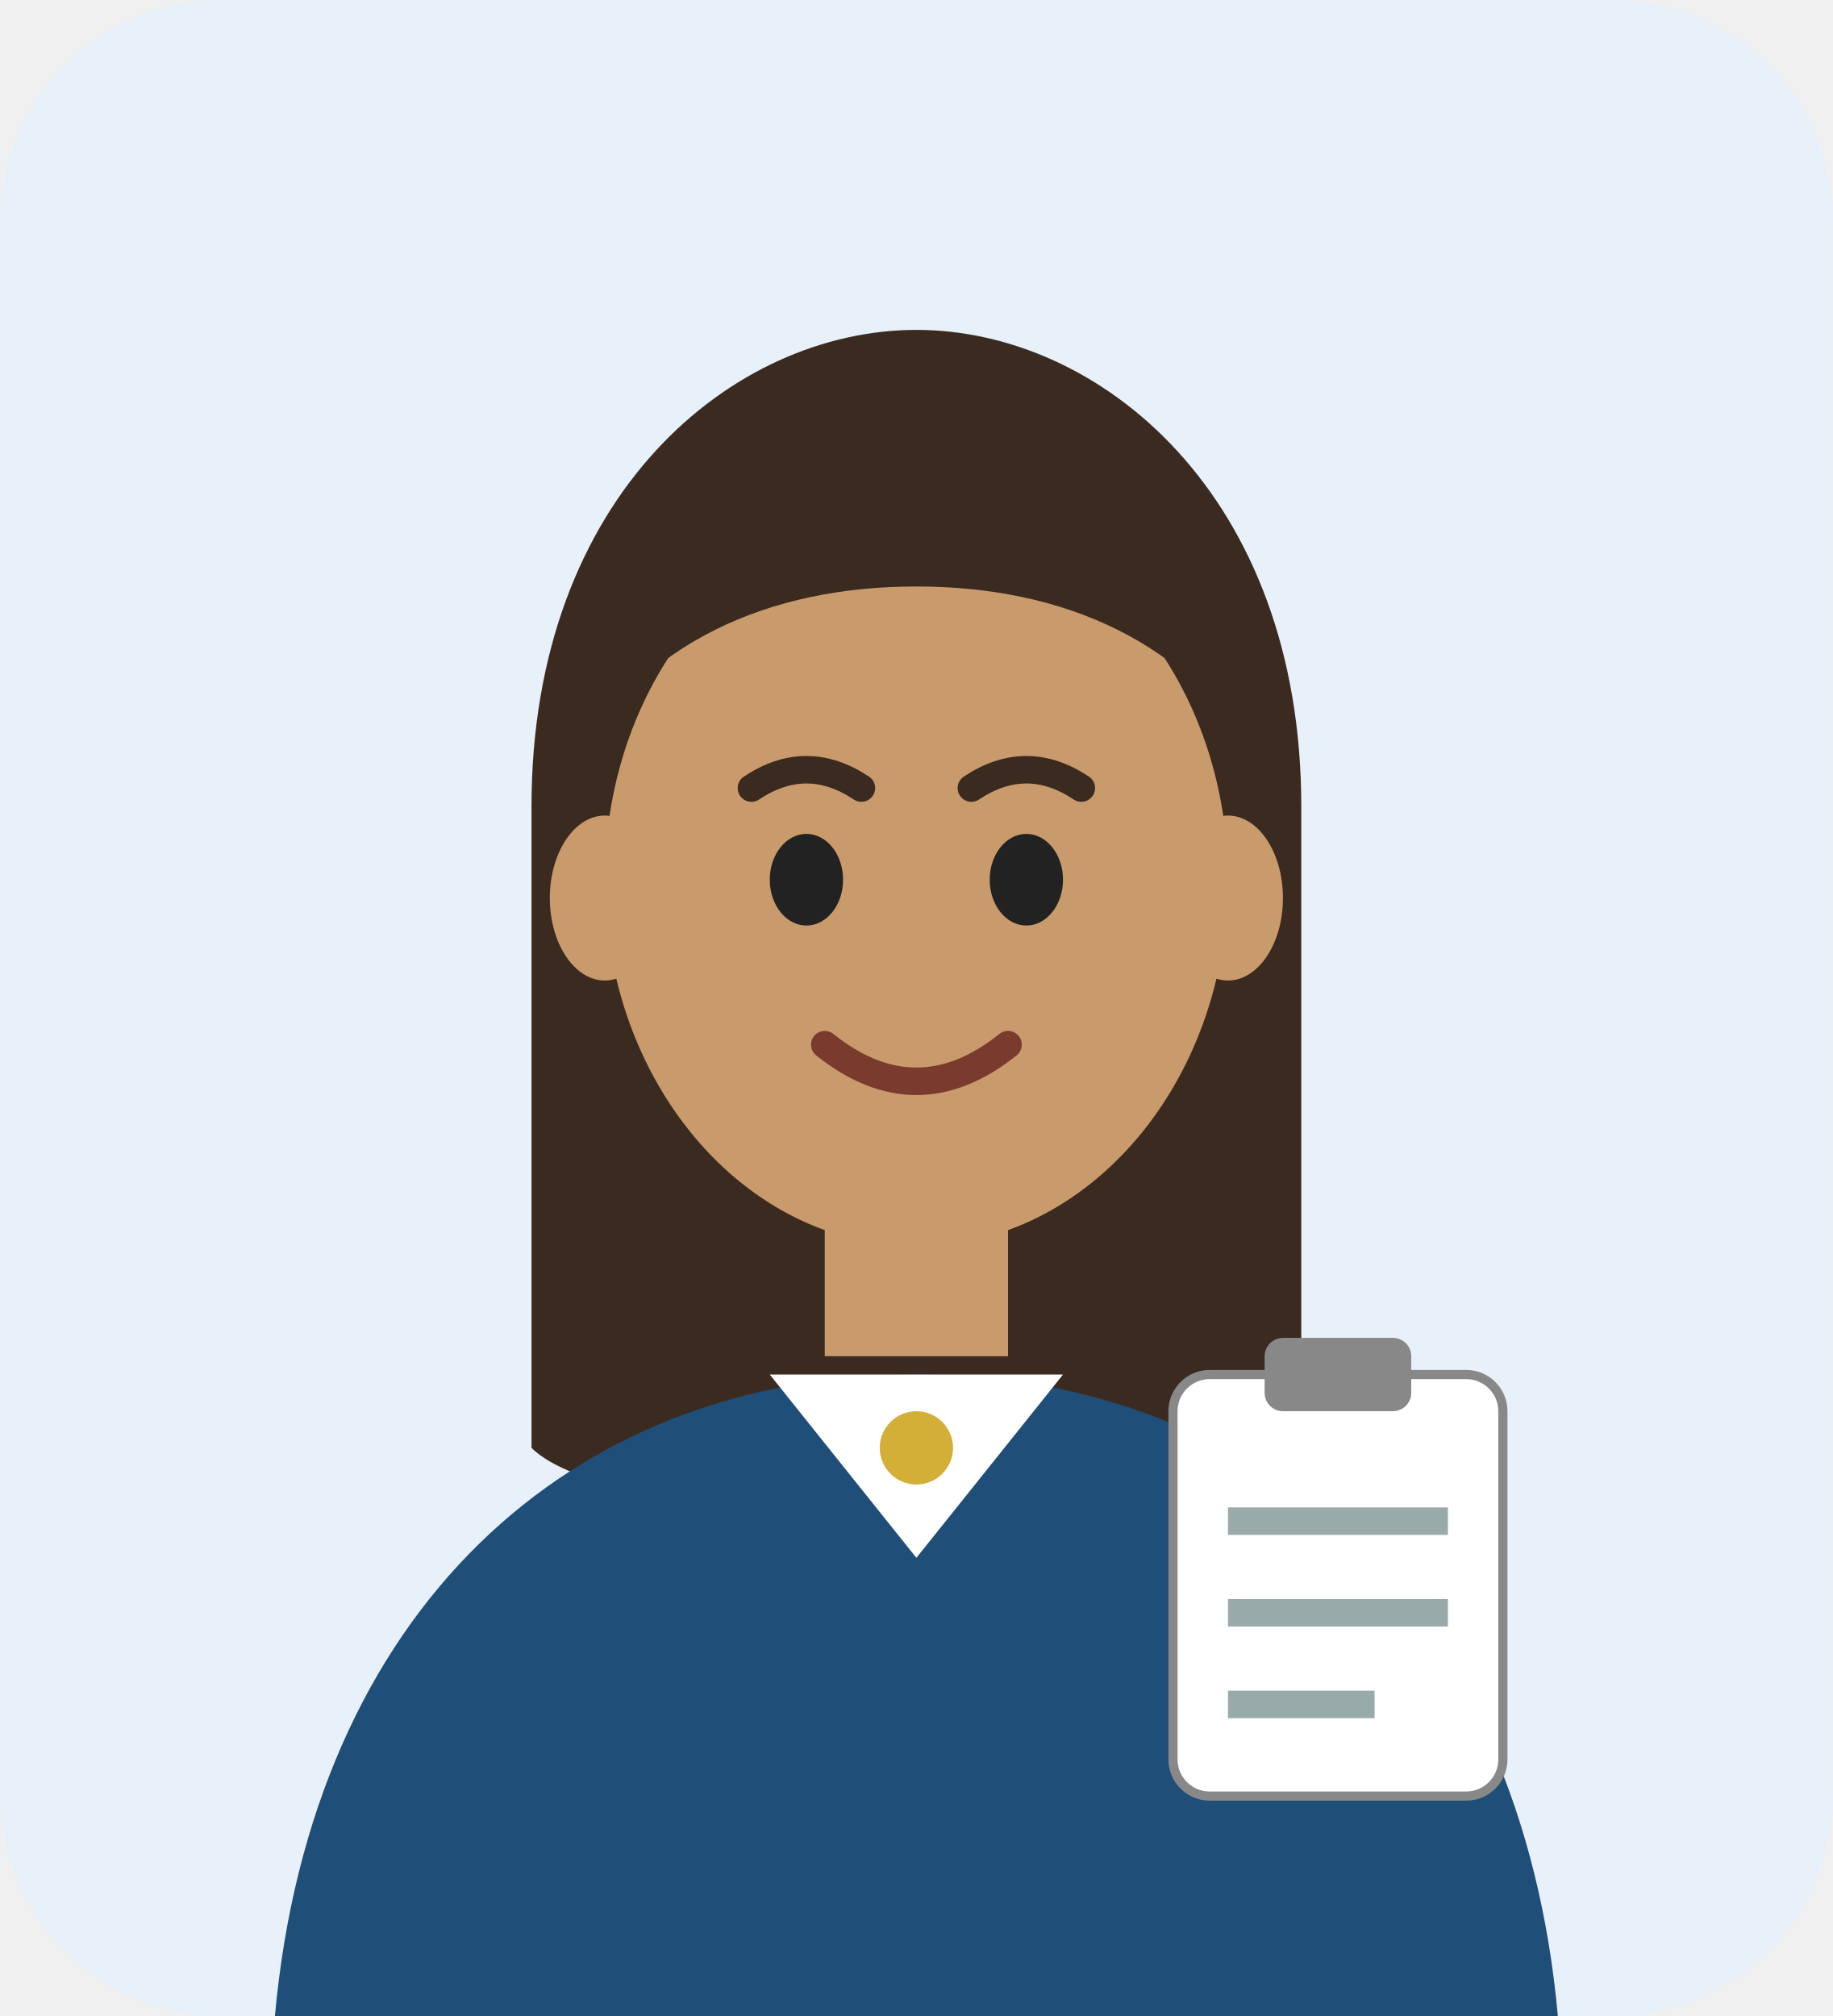
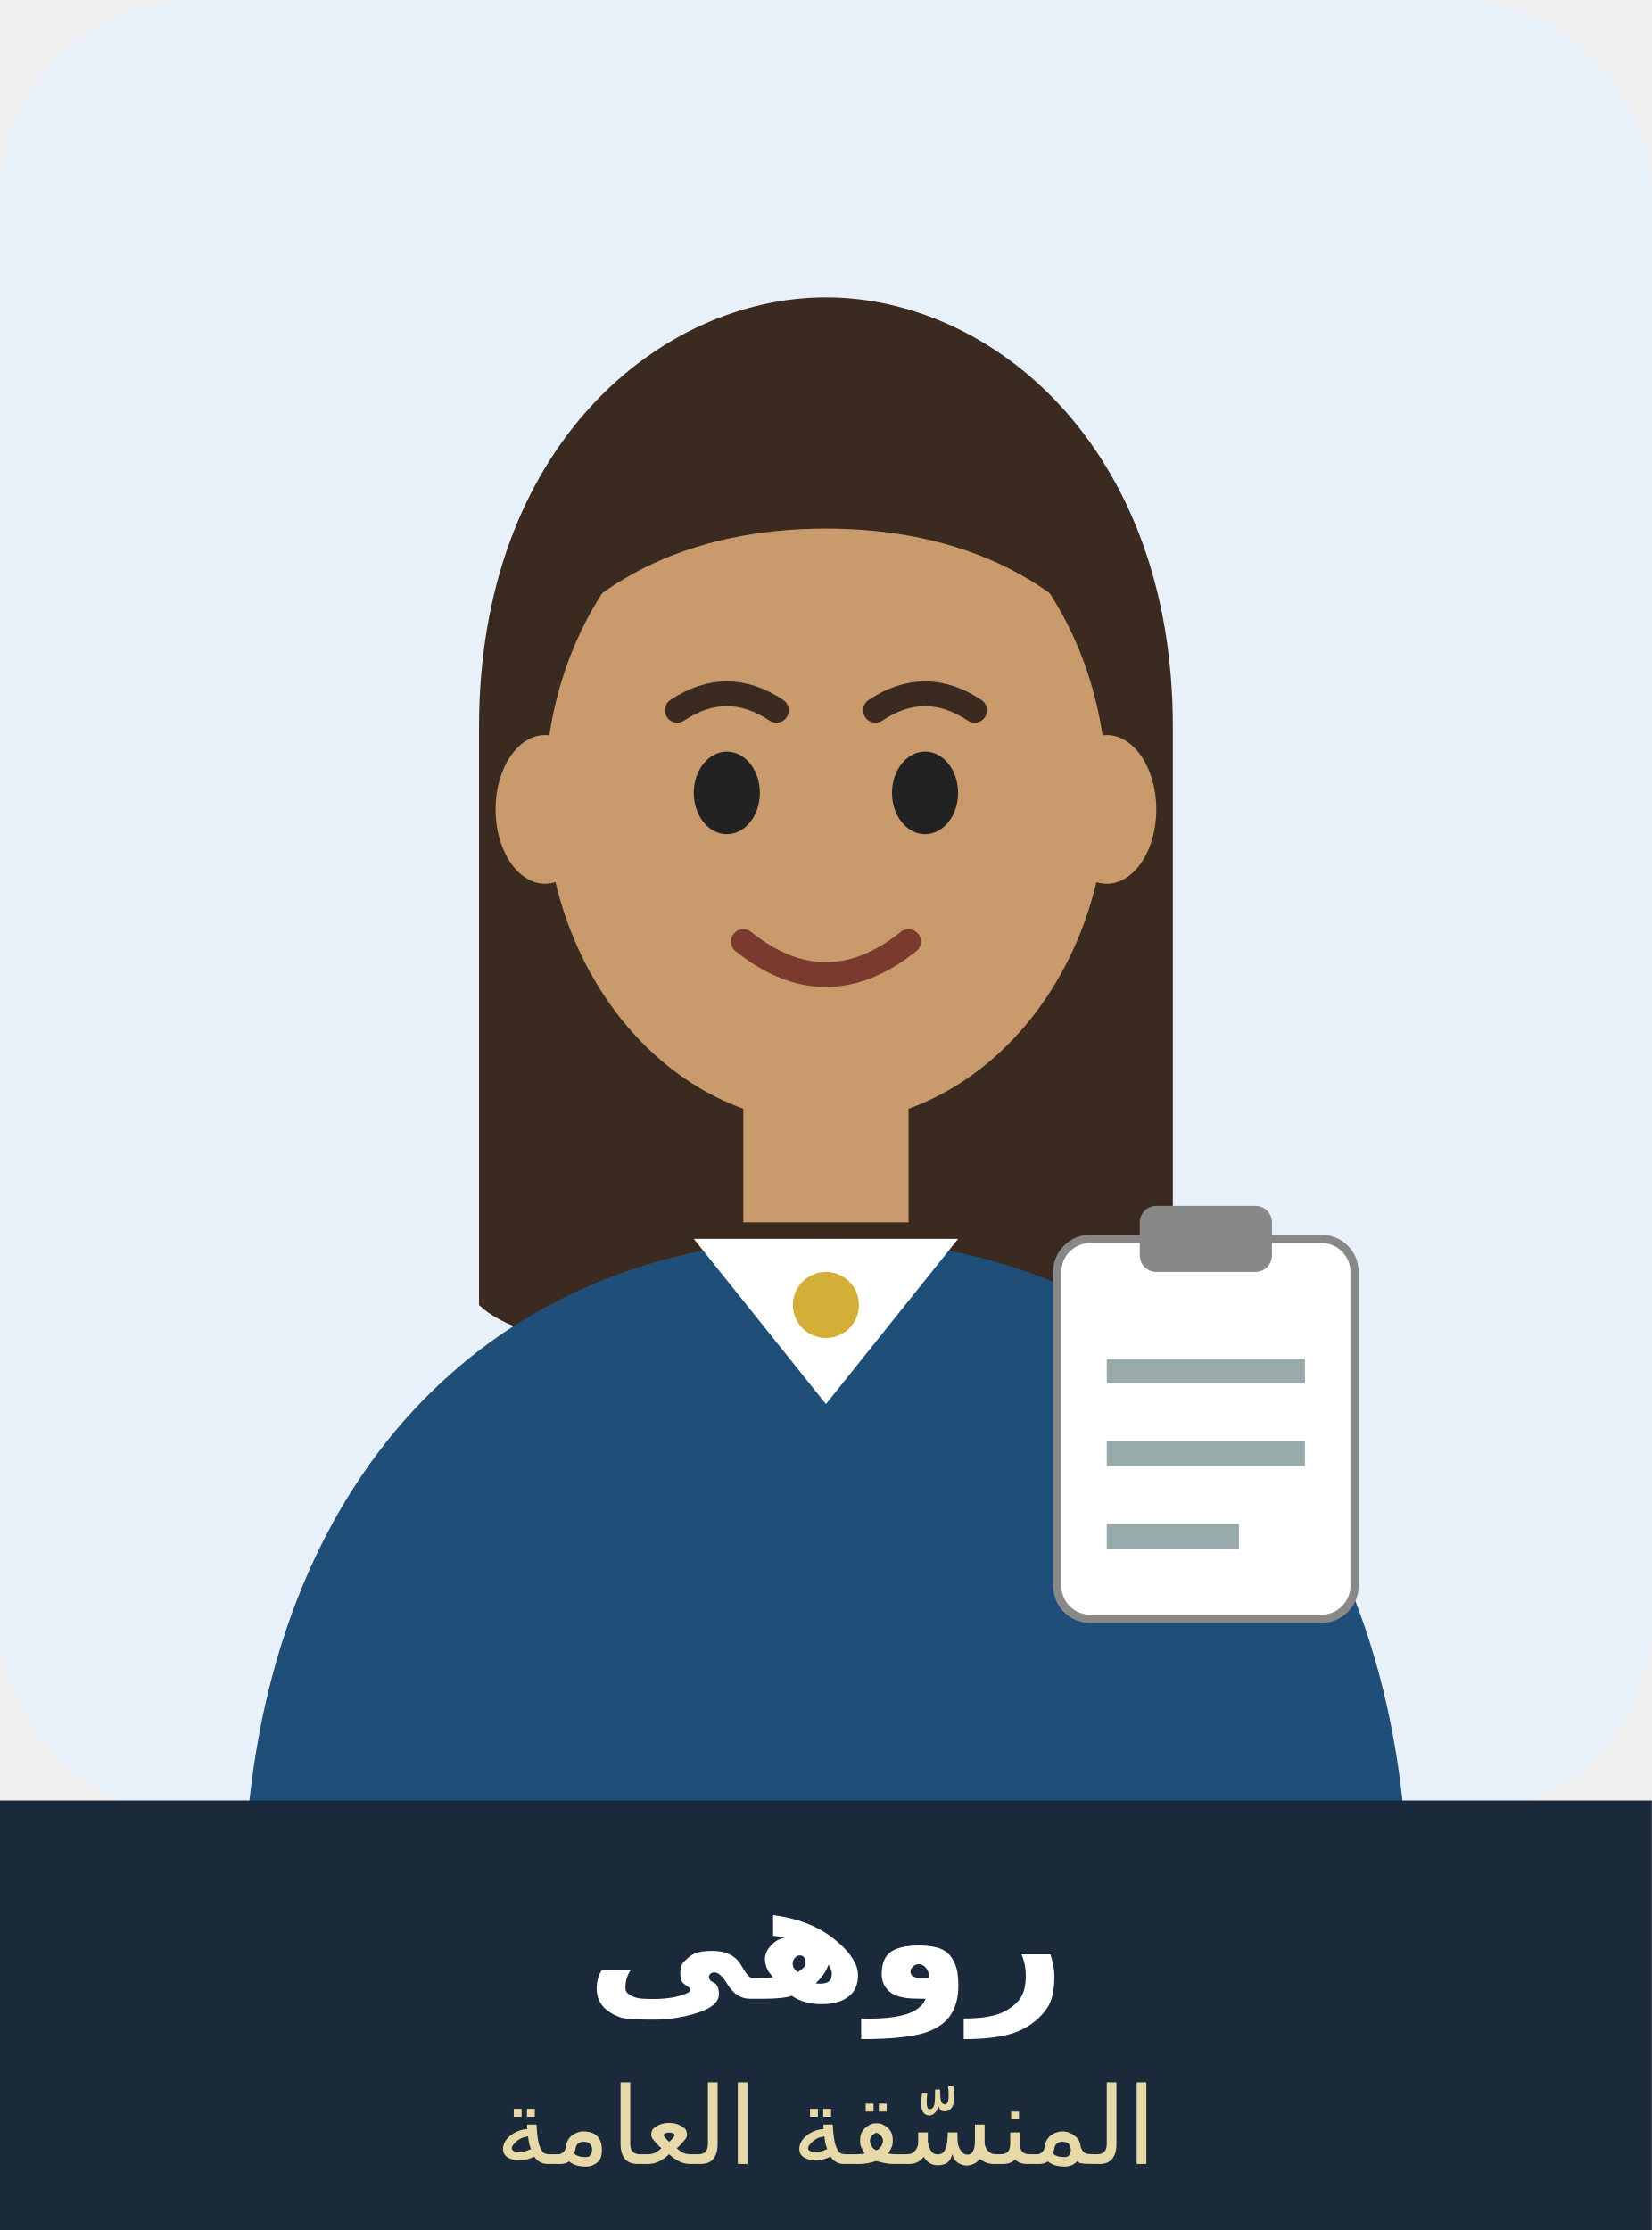
- <svg xmlns="http://www.w3.org/2000/svg" viewBox="0 0 200 220" width="200" height="220">
+ <svg xmlns="http://www.w3.org/2000/svg" viewBox="0 0 200 270" width="200" height="270">
  <rect width="200" height="220" rx="24" fill="#e8f0fa" />
  <path d="M58 88c0-34 22-52 42-52s42 18 42 52v70c-10 10-74 10-84 0z" fill="#3b2a20" />
  <path d="M30 220c4-44 32-70 70-70s66 26 70 70z" fill="#1f4e79" />
  <path d="M84 150l16 20 16-20z" fill="#fff" />
  <circle cx="100" cy="158" r="4" fill="#d4af37" />
  <rect x="90" y="122" width="20" height="26" fill="#c99a6b" />
  <ellipse cx="100" cy="96" rx="34" ry="40" fill="#c99a6b" />
  <ellipse cx="66" cy="98" rx="6" ry="9" fill="#c99a6b" />
  <ellipse cx="134" cy="98" rx="6" ry="9" fill="#c99a6b" />
  <path d="M62 84c0-30 18-46 38-46s38 16 38 46c-8-14-22-20-38-20s-30 6-38 20z" fill="#3b2a20" />
  <ellipse cx="88" cy="96" rx="4" ry="5" fill="#222" />
  <ellipse cx="112" cy="96" rx="4" ry="5" fill="#222" />
  <path d="M82 86q6-4 12 0M106 86q6-4 12 0" stroke="#3b2a20" stroke-width="3" fill="none" stroke-linecap="round" />
  <path d="M90 114q10 8 20 0" stroke="#7a3b2e" stroke-width="3" fill="none" stroke-linecap="round" />
  <rect x="128" y="150" width="36" height="46" rx="4" fill="#fff" stroke="#888" />
  <rect x="138" y="146" width="16" height="8" rx="2" fill="#888" />
  <path d="M134 166h24M134 176h24M134 186h16" stroke="#9aa" stroke-width="3" />
+   <g id="lbl">
+     <rect x="0" y="218" width="200" height="52" fill="#1b2a3a" />
+     <text x="100" y="242" font-size="20" font-weight="bold" fill="#fff" text-anchor="middle" font-family="Tahoma,Arial">روهى</text>
+     <text x="100" y="262" font-size="13" fill="#e8d9a8" text-anchor="middle" font-family="Tahoma,Arial">المنسّقة العامة</text>
+   </g>
</svg>
